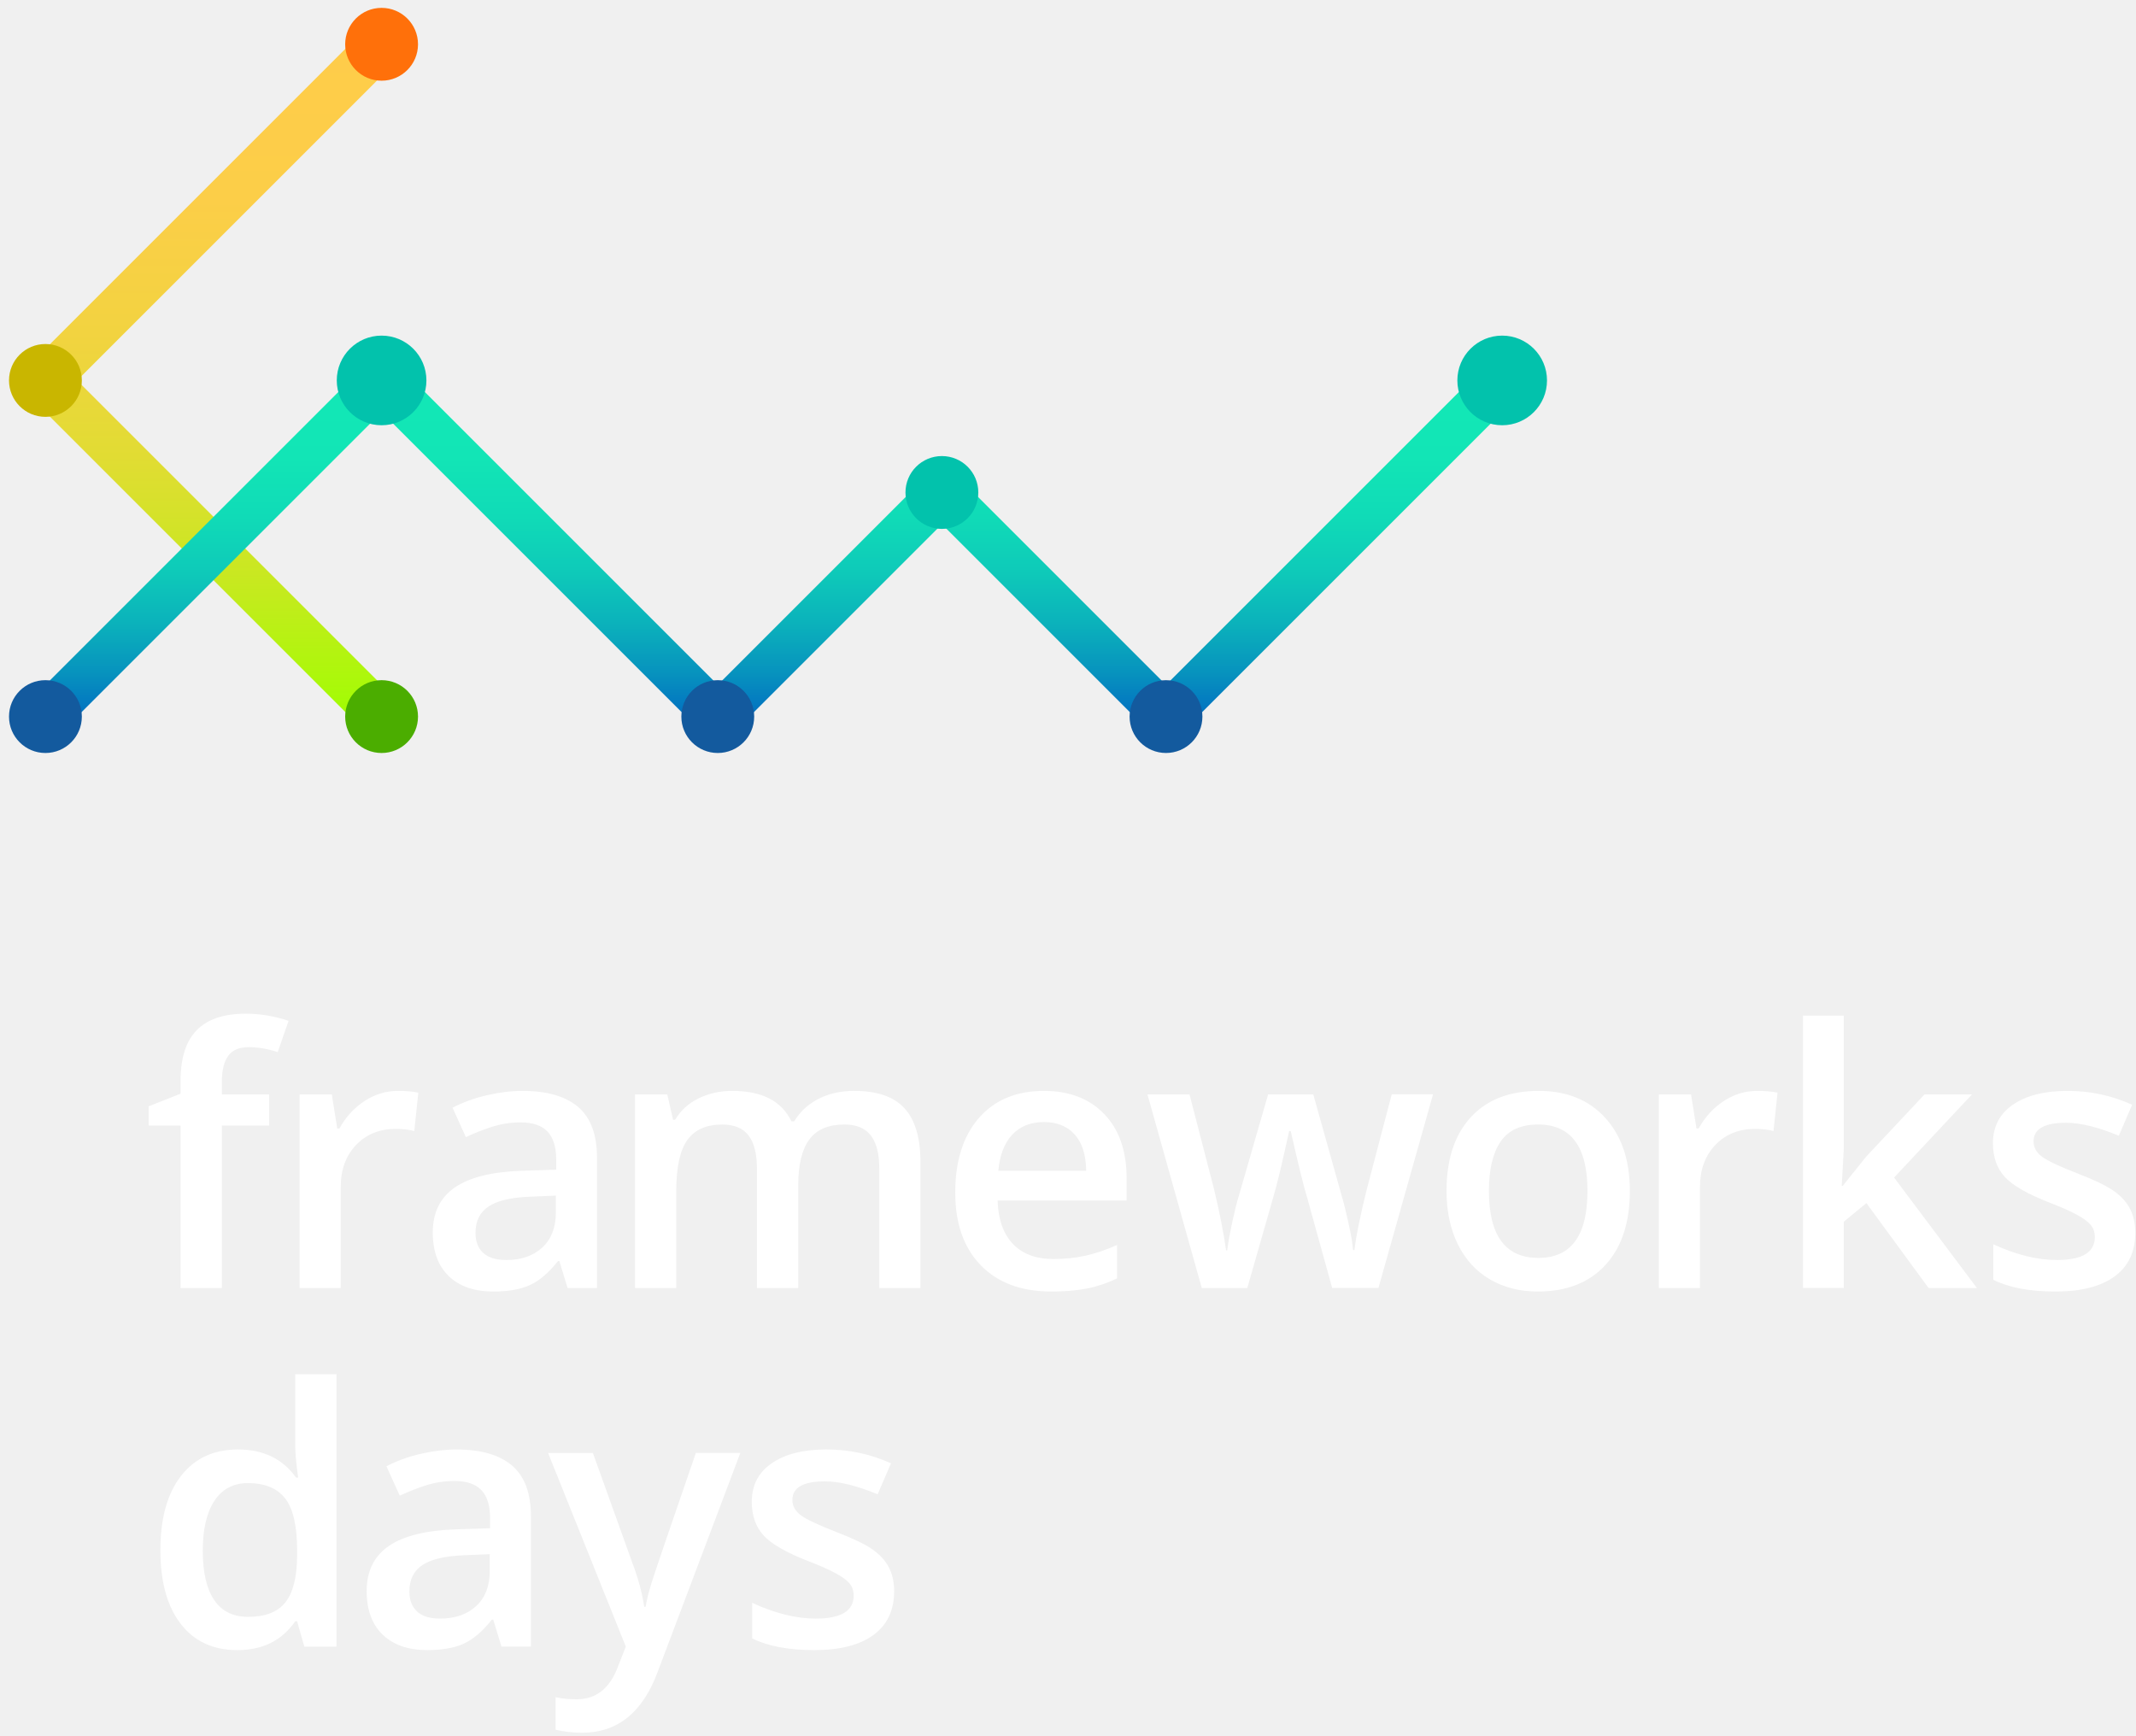
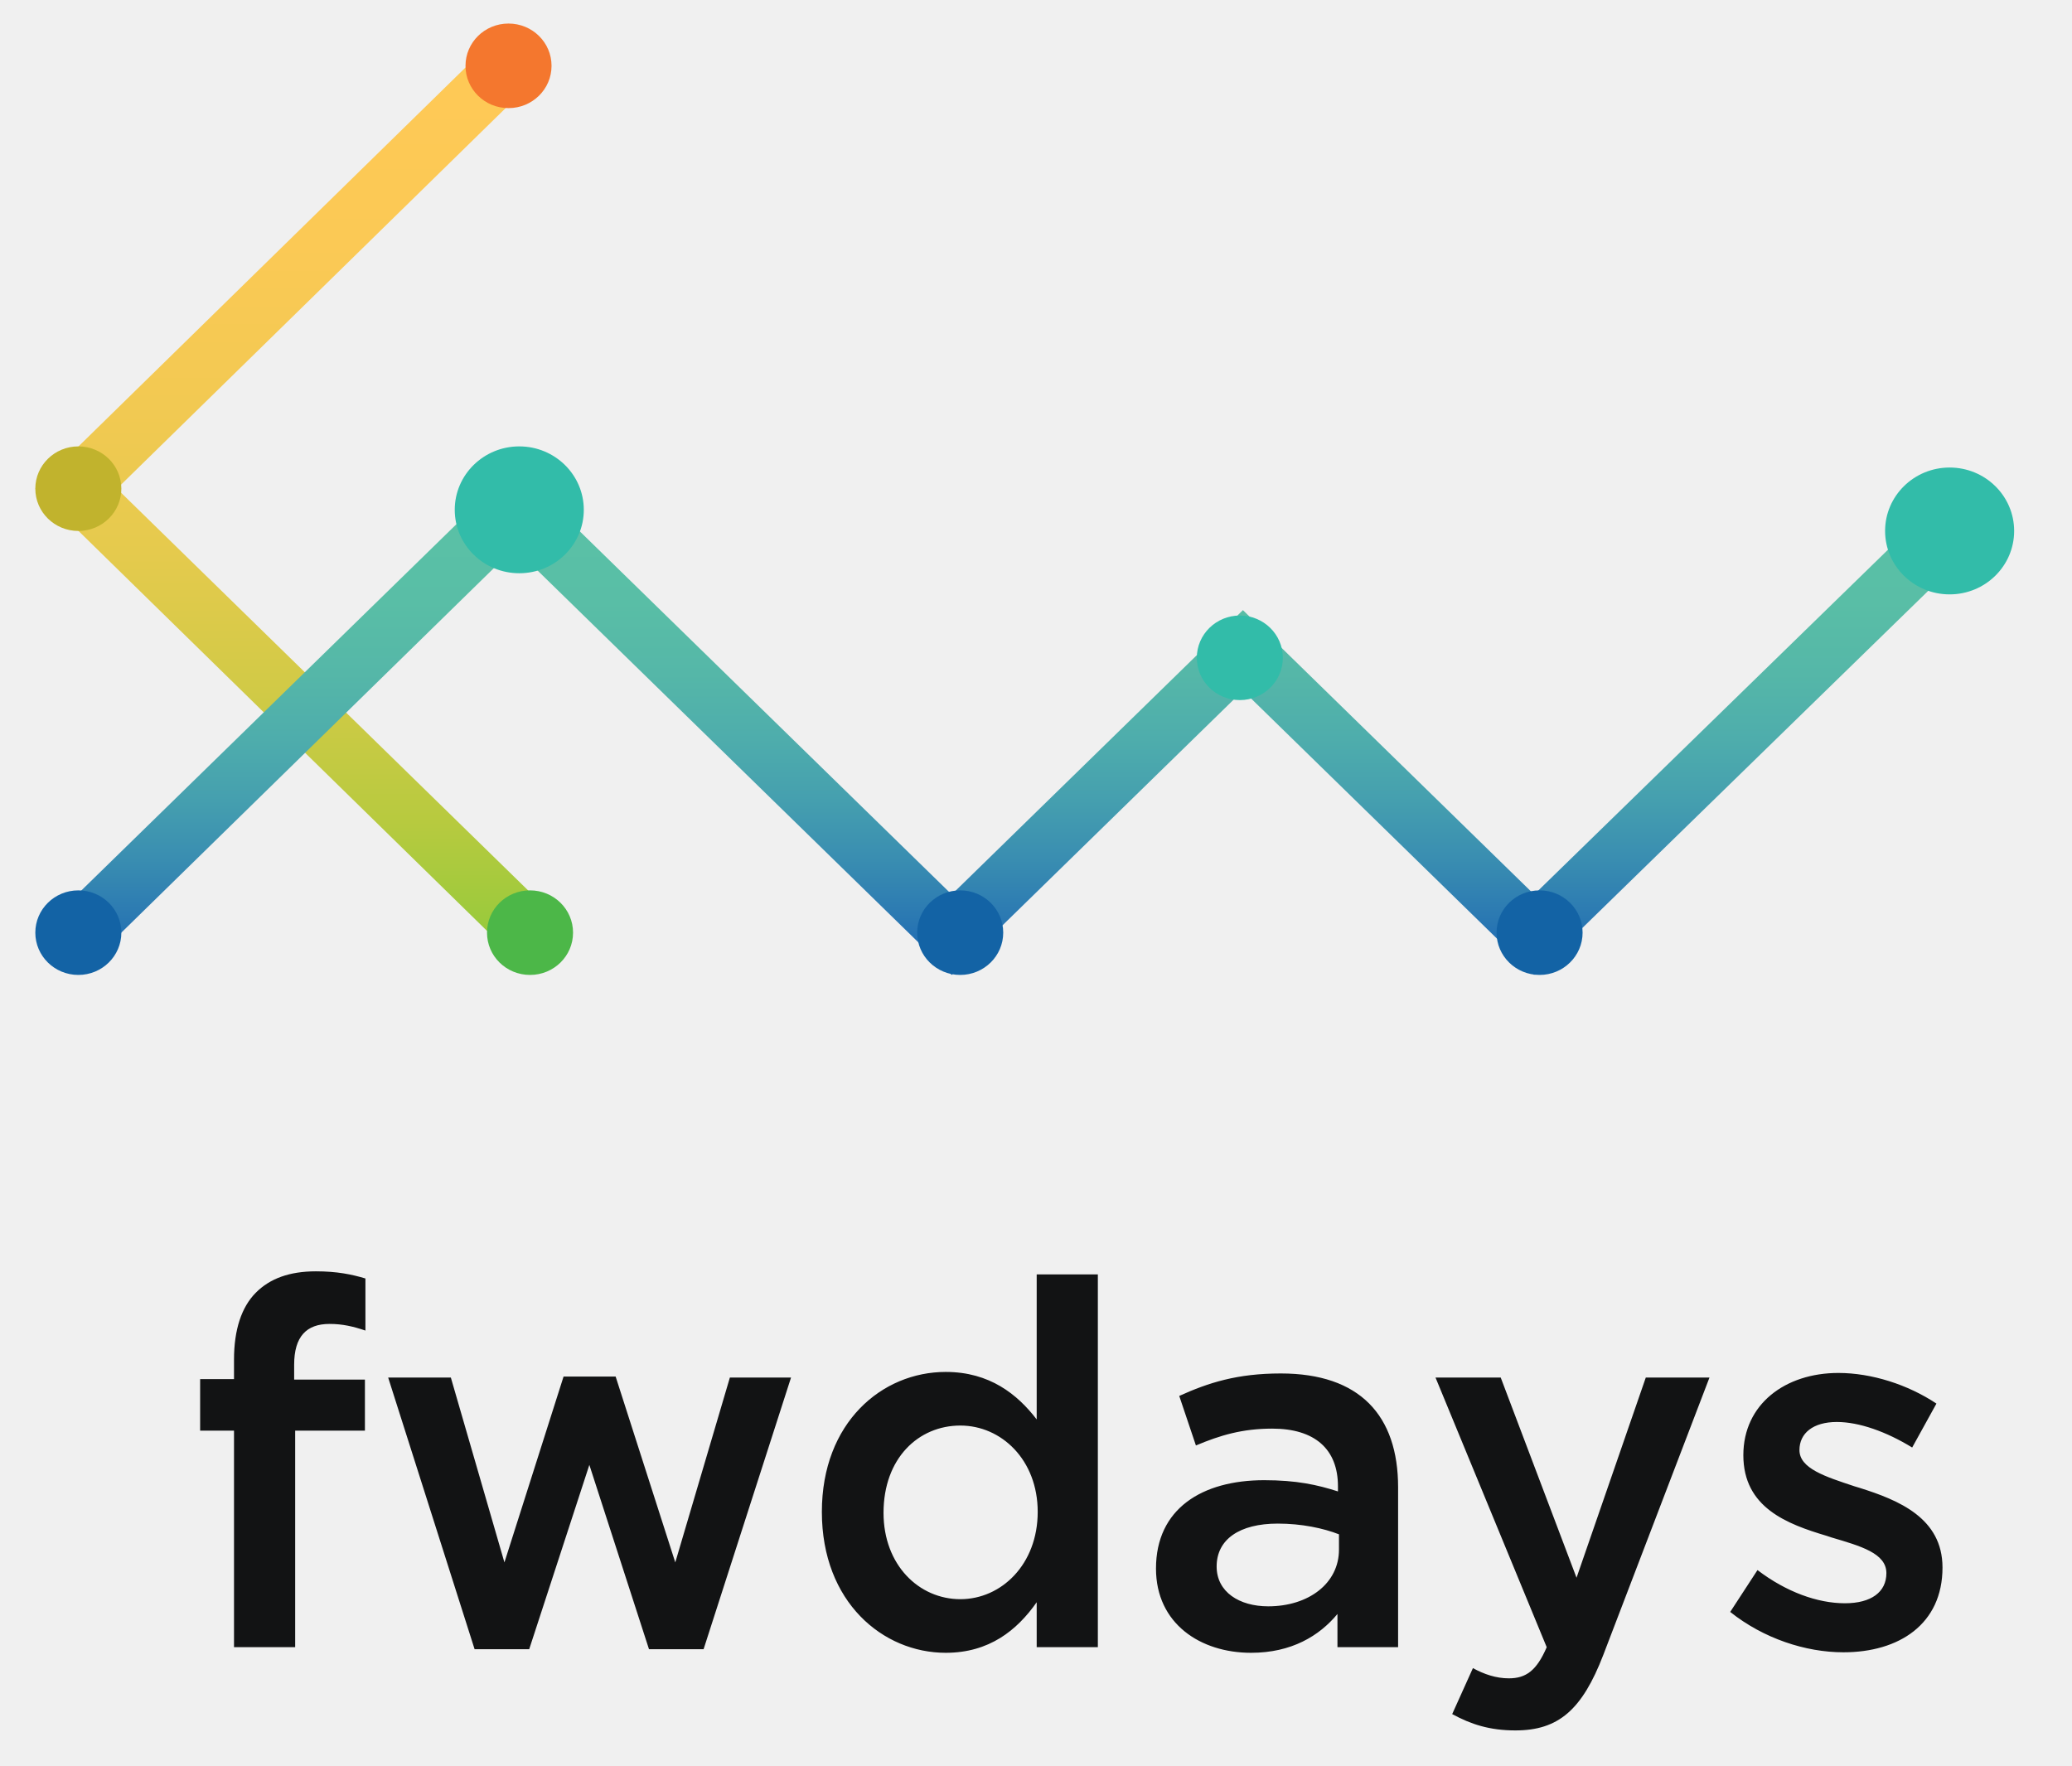
- <svg xmlns="http://www.w3.org/2000/svg" width="176" height="143" viewBox="0 0 176 143">
+ <svg xmlns="http://www.w3.org/2000/svg" width="176px" height="150px" viewBox="0 0 176 150" version="1.1">
  <defs>
-     <linearGradient x1="50%" y1="99.341%" x2="50%" y2=".059%" id="a">
-       <stop stop-color="#9DFF00" offset="0%" />
-       <stop stop-color="#ABF80A" offset="6.06%" />
-       <stop stop-color="#C9E821" offset="21.98%" />
-       <stop stop-color="#E1DC33" offset="38.73%" />
-       <stop stop-color="#F2D340" offset="56.47%" />
-       <stop stop-color="#FCCE48" offset="75.86%" />
-       <stop stop-color="#FFCC4A" offset="100%" />
+     <linearGradient x1="49.955%" y1="99.326%" x2="49.955%" y2="0.029%" id="linearGradient-1">
+       <stop stop-color="#9ACA3C" offset="0%" />
+       <stop stop-color="#B7CA3F" offset="11.95%" />
+       <stop stop-color="#D1CA46" offset="26.87%" />
+       <stop stop-color="#E5CA4D" offset="42.57%" />
+       <stop stop-color="#F2C952" offset="59.19%" />
+       <stop stop-color="#FBC955" offset="77.37%" />
+       <stop stop-color="#FFC956" offset="100%" />
    </linearGradient>
-     <linearGradient x1="50%" y1="95.808%" x2="50%" y2="8.868%" id="b">
-       <stop stop-color="#0063C2" offset="0%" />
-       <stop stop-color="#026EC1" offset="3.57%" />
-       <stop stop-color="#0793BE" offset="17.09%" />
-       <stop stop-color="#0BB2BB" offset="31.25%" />
-       <stop stop-color="#0ECAB9" offset="46.01%" />
-       <stop stop-color="#10DBB7" offset="61.65%" />
-       <stop stop-color="#12E5B6" offset="78.73%" />
-       <stop stop-color="#12E8B6" offset="100%" />
+     <linearGradient x1="49.994%" y1="95.823%" x2="49.994%" y2="8.903%" id="linearGradient-2">
+       <stop stop-color="#1F6AB4" offset="0%" />
+       <stop stop-color="#2B79B2" offset="8.372%" />
+       <stop stop-color="#398DB1" offset="21.22%" />
+       <stop stop-color="#459FAF" offset="34.67%" />
+       <stop stop-color="#4EADAC" offset="48.71%" />
+       <stop stop-color="#55B7A8" offset="63.56%" />
+       <stop stop-color="#59BEA6" offset="79.79%" />
+       <stop stop-color="#5AC1A6" offset="100%" />
    </linearGradient>
  </defs>
-   <g fill="none" fill-rule="evenodd">
-     <g>
-       <g id="Group" fill="#fff">
-         <path d="M22.175 92.75H18.28v13.39h-3.404V92.75H12.25v-1.585l2.626-1.04v-1.038c0-1.885.442-3.283 1.327-4.19.884-.91 2.236-1.365 4.054-1.365 1.192 0 2.365.2 3.52.592l-.895 2.57c-.837-.27-1.635-.406-2.395-.406-.77 0-1.33.24-1.68.714-.35.475-.527 1.19-.527 2.143v1.04h3.895v2.566zM32.78 89.894c.683 0 1.245.05 1.688.145l-.332 3.16c-.48-.117-.98-.175-1.5-.175-1.357 0-2.456.443-3.297 1.328-.842.885-1.263 2.035-1.263 3.447v8.34h-3.39V90.184h2.654l.448 2.812h.174c.53-.952 1.22-1.707 2.07-2.264.85-.558 1.767-.838 2.748-.838zM46.768 106.14l-.678-2.223h-.115c-.77.972-1.544 1.634-2.323 1.983-.78.352-1.78.527-3 .527-1.568 0-2.793-.422-3.673-1.27-.88-.845-1.32-2.042-1.32-3.59 0-1.646.61-2.887 1.83-3.724 1.223-.836 3.084-1.293 5.584-1.37l2.756-.086v-.852c0-1.02-.24-1.782-.715-2.286-.476-.507-1.214-.76-2.214-.76-.817 0-1.6.122-2.35.362s-1.472.524-2.165.852L37.29 91.28c.865-.452 1.812-.796 2.84-1.03 1.03-.237 2-.356 2.916-.356 2.03 0 3.56.444 4.595 1.327 1.034.886 1.55 2.277 1.55 4.17v10.75H46.77zm-5.05-2.31c1.232 0 2.22-.344 2.965-1.03.746-.687 1.118-1.653 1.118-2.893v-1.385l-2.047.087c-1.597.056-2.758.323-3.484.8-.727.475-1.09 1.204-1.09 2.185 0 .71.21 1.26.634 1.65.424.39 1.058.586 1.905.586zM65.774 106.14H62.37V96.3c0-1.22-.23-2.133-.692-2.735-.462-.6-1.184-.9-2.165-.9-1.308 0-2.267.424-2.878 1.276-.61.852-.916 2.268-.916 4.25v7.948h-3.392V90.183h2.655l.476 2.09h.173c.442-.758 1.084-1.346 1.925-1.76.842-.412 1.768-.62 2.777-.62 2.453 0 4.078.837 4.877 2.51h.23c.472-.788 1.136-1.404 1.992-1.847.855-.442 1.837-.663 2.942-.663 1.904 0 3.292.48 4.162 1.442.87.963 1.305 2.43 1.305 4.4v10.403h-3.39v-9.84c0-1.22-.233-2.132-.7-2.733-.466-.6-1.19-.902-2.17-.902-1.318 0-2.282.41-2.894 1.233-.61.823-.916 2.085-.916 3.787v8.456zM86.63 106.427c-2.483 0-4.423-.723-5.823-2.17-1.4-1.447-2.098-3.44-2.098-5.98 0-2.606.648-4.654 1.946-6.146 1.3-1.49 3.083-2.236 5.353-2.236 2.105 0 3.768.64 4.99 1.92 1.222 1.28 1.833 3.04 1.833 5.28v1.833H82.2c.048 1.548.467 2.738 1.256 3.57.788.832 1.9 1.25 3.333 1.25.94 0 1.818-.09 2.63-.27.814-.176 1.686-.472 2.62-.885v2.756c-.827.394-1.664.672-2.51.836-.848.16-1.815.243-2.9.243zm-.622-13.964c-1.077 0-1.94.34-2.59 1.024-.65.683-1.036 1.678-1.16 2.986h7.24c-.018-1.317-.335-2.314-.952-2.994-.615-.68-1.46-1.017-2.538-1.017zM109.77 106.14l-2.063-7.445c-.25-.79-.703-2.62-1.357-5.497h-.13c-.56 2.598-1 4.44-1.328 5.525l-2.12 7.416h-3.75l-4.474-15.957h3.463l2.035 7.862c.46 1.943.79 3.607.98 4.992h.088c.097-.702.243-1.508.44-2.417.196-.91.367-1.59.512-2.04l2.424-8.397h3.72l2.352 8.396c.144.47.325 1.192.54 2.162.218.97.345 1.727.383 2.267h.115c.145-1.185.482-2.84 1.01-4.965l2.064-7.862h3.404l-4.5 15.955h-3.808zM134.294 98.133c0 2.606-.668 4.64-2.006 6.102-1.337 1.46-3.197 2.192-5.583 2.192-1.49 0-2.808-.337-3.952-1.01-1.145-.673-2.024-1.64-2.64-2.9-.617-1.258-.923-2.72-.923-4.384 0-2.59.663-4.608 1.99-6.06 1.327-1.453 3.197-2.18 5.612-2.18 2.308 0 4.135.744 5.483 2.23 1.345 1.486 2.02 3.49 2.02 6.01zm-11.613 0c0 3.683 1.36 5.524 4.082 5.524 2.694 0 4.04-1.84 4.04-5.524 0-3.645-1.356-5.47-4.068-5.47-1.424 0-2.455.474-3.094 1.414-.64.944-.96 2.296-.96 4.056zM144.776 89.894c.682 0 1.246.05 1.688.145l-.333 3.16c-.48-.117-.98-.175-1.498-.175-1.357 0-2.456.443-3.297 1.328-.842.885-1.262 2.035-1.262 3.447v8.34h-3.39V90.184h2.654l.447 2.812h.174c.53-.952 1.218-1.707 2.07-2.264.85-.558 1.767-.838 2.748-.838zM151.84 97.714l1.92-2.395 4.818-5.137h3.91l-6.42 6.852 6.824 9.104h-3.983l-5.122-6.998-1.862 1.53v5.467h-3.36V83.69h3.36v10.952l-.172 3.073h.086zM175.94 101.595c0 1.557-.567 2.753-1.7 3.585-1.137.832-2.763 1.247-4.878 1.247-2.125 0-3.832-.322-5.12-.967v-2.928c1.874.866 3.62 1.298 5.235 1.298 2.087 0 3.13-.63 3.13-1.89 0-.404-.115-.74-.345-1.01-.23-.27-.61-.548-1.14-.836-.53-.29-1.265-.616-2.207-.98-1.838-.713-3.08-1.425-3.73-2.137-.65-.71-.973-1.634-.973-2.77 0-1.364.55-2.426 1.652-3.18 1.1-.756 2.598-1.133 4.494-1.133 1.875 0 3.65.38 5.323 1.14l-1.095 2.554c-1.722-.712-3.17-1.068-4.342-1.068-1.79 0-2.684.51-2.684 1.53 0 .5.232.923.7 1.27.466.346 1.482.822 3.05 1.427 1.318.51 2.275.977 2.87 1.4.598.423 1.04.91 1.328 1.465.29.552.432 1.214.432 1.983zM73.673 131.14c0 1.56-.568 2.755-1.702 3.586-1.134.832-2.76 1.248-4.876 1.248-2.125 0-3.832-.322-5.12-.966v-2.93c1.874.866 3.62 1.3 5.235 1.3 2.086 0 3.13-.63 3.13-1.892 0-.403-.115-.738-.346-1.01-.23-.268-.61-.547-1.14-.836-.53-.287-1.265-.614-2.207-.98-1.838-.71-3.08-1.423-3.73-2.136-.65-.71-.973-1.635-.973-2.77 0-1.365.55-2.425 1.652-3.18 1.1-.755 2.6-1.133 4.494-1.133 1.875 0 3.65.38 5.323 1.142l-1.096 2.552c-1.722-.71-3.17-1.066-4.342-1.066-1.79 0-2.684.51-2.684 1.53 0 .5.234.92.7 1.268.468.345 1.485.823 3.053 1.428 1.318.51 2.274.976 2.87 1.4.597.423 1.04.91 1.328 1.464.29.553.433 1.214.433 1.983zM19.55 135.974c-1.99 0-3.545-.72-4.66-2.163-1.116-1.442-1.674-3.467-1.674-6.073 0-2.616.565-4.653 1.695-6.11 1.13-1.456 2.696-2.186 4.697-2.186 2.097 0 3.693.775 4.79 2.323h.173c-.164-1.143-.246-2.046-.246-2.71v-5.815h3.405v22.448h-2.655l-.592-2.09h-.16c-1.085 1.584-2.676 2.378-4.773 2.378zm.91-2.74c1.393 0 2.408-.393 3.042-1.177.635-.783.962-2.055.98-3.816v-.475c0-2.01-.326-3.44-.98-4.284-.653-.846-1.678-1.27-3.072-1.27-1.193 0-2.112.484-2.756 1.45-.645.968-.966 2.345-.966 4.135 0 1.77.312 3.118.938 4.046.625.93 1.562 1.393 2.813 1.393zM41.32 135.685l-.678-2.22h-.115c-.77.97-1.544 1.632-2.323 1.983-.78.35-1.78.526-3 .526-1.568 0-2.792-.423-3.672-1.27-.88-.845-1.32-2.043-1.32-3.59 0-1.645.61-2.887 1.832-3.723 1.22-.836 3.082-1.292 5.583-1.37l2.755-.087v-.85c0-1.02-.238-1.782-.714-2.287-.477-.506-1.215-.758-2.215-.758-.818 0-1.6.12-2.352.36-.75.24-1.47.526-2.163.85l-1.096-2.422c.866-.452 1.813-.795 2.843-1.03 1.03-.237 2-.354 2.914-.354 2.03 0 3.56.443 4.596 1.327 1.033.884 1.55 2.273 1.55 4.168v10.748H41.32zm-5.05-2.308c1.232 0 2.22-.343 2.966-1.03.745-.688 1.118-1.652 1.118-2.894v-1.383l-2.05.085c-1.596.058-2.757.326-3.483.8-.725.477-1.09 1.206-1.09 2.186 0 .714.213 1.263.636 1.654.423.39 1.058.583 1.905.583zM45.16 119.73h3.692l3.247 9.045c.49 1.288.817 2.502.98 3.635h.115c.086-.53.246-1.17.477-1.926.23-.755 1.452-4.34 3.664-10.755H61l-6.824 18.076c-1.24 3.32-3.31 4.978-6.203 4.978-.75 0-1.482-.082-2.193-.246v-2.683c.51.116 1.09.173 1.745.173 1.636 0 2.785-.947 3.45-2.842l.59-1.5-6.405-15.957z" id="Shape" />
-       </g>
-       <g transform="translate(.228)">
-         <path d="M29.91 60.354L.902 31.35 29.91 2.342l2.61 2.612L6.126 31.35 32.52 57.74l-2.61 2.612z" id="Shape" fill="url(#a)" />
-         <path d="M95.847 61.66L77.38 43.194 58.915 61.66l-27.7-27.7L4.82 60.354l-2.61-2.612 29.004-29.004 27.7 27.7L77.38 37.97l18.467 18.467 26.394-26.394 2.613 2.61L95.847 61.66z" fill="url(#b)" />
-         <ellipse id="Oval" fill="#FF700A" cx="31.214" cy="3.649" rx="3.001" ry="3.001" />
-         <ellipse id="Oval" fill="#C9B600" cx="3.515" cy="31.349" rx="3.001" ry="3.001" />
-         <ellipse id="Oval" fill="#135A9E" cx="3.515" cy="59.049" rx="3.001" ry="3.001" />
-         <ellipse id="Oval" fill="#02C2AC" cx="31.214" cy="31.349" rx="3.693" ry="3.693" />
-         <ellipse id="Oval" fill="#135A9E" cx="58.914" cy="59.049" rx="3.001" ry="3.001" />
-         <ellipse id="Oval" fill="#02C2AC" cx="77.381" cy="40.582" rx="3.001" ry="3.001" />
-         <ellipse id="Oval" fill="#135A9E" cx="95.847" cy="59.049" rx="3" ry="3" />
-         <ellipse id="Oval" fill="#02C2AC" cx="123.547" cy="31.349" rx="3.693" ry="3.693" />
-         <ellipse fill="#4BAD00" cx="31.214" cy="59.049" rx="3.001" ry="3.001" />
+   <g id="Large" stroke="none" stroke-width="1" fill="none" fill-rule="evenodd">
+     <g id="fwdays">
+       <g id="fwdays-copy-8" transform="translate(3, 2)">
+         <path d="M16.877,137.929 L22.072,137.929 L22.072,119.535 L27.997,119.535 L27.997,115.197 L21.986,115.197 L21.986,113.939 C21.986,111.553 23.017,110.468 24.992,110.468 C26.108,110.468 27.01,110.685 28.04,111.032 L28.04,106.607 C26.881,106.26 25.636,106 23.832,106 C21.6,106 19.925,106.607 18.723,107.822 C17.521,109.037 16.877,110.945 16.877,113.505 L16.877,115.154 L14,115.154 L14,119.535 L16.877,119.535 L16.877,137.929 Z M37.314,138.102 L41.951,138.102 L47.061,122.442 L52.127,138.102 L56.764,138.102 L64.192,115.023 L58.997,115.023 L54.36,130.727 L49.293,114.937 L44.871,114.937 L39.847,130.727 L35.296,115.023 L29.972,115.023 L37.314,138.102 Z M77.33,138.406 C72.006,138.406 66.811,134.111 66.811,126.433 C66.811,118.841 71.921,114.546 77.33,114.546 C81.066,114.546 83.427,116.455 85.059,118.581 L85.059,106.26 L90.254,106.26 L90.254,137.929 L85.059,137.929 L85.059,134.111 C83.384,136.497 81.023,138.406 77.33,138.406 Z M78.576,133.851 C82.053,133.851 85.145,130.901 85.145,126.433 C85.145,122.008 82.053,119.101 78.576,119.101 C75.012,119.101 72.049,121.878 72.049,126.519 C72.049,130.944 75.055,133.851 78.576,133.851 Z M115.758,137.929 L110.606,137.929 L110.606,135.109 C109.06,136.974 106.699,138.406 103.264,138.406 C98.97,138.406 95.192,135.933 95.192,131.248 C95.192,126.172 99.099,123.743 104.38,123.743 C107.128,123.743 108.888,124.133 110.649,124.697 L110.649,124.264 C110.649,121.097 108.674,119.362 105.067,119.362 C102.534,119.362 100.645,119.925 98.584,120.793 L97.167,116.585 C99.657,115.457 102.104,114.676 105.797,114.676 C112.495,114.676 115.758,118.234 115.758,124.35 L115.758,137.929 Z M110.735,129.643 L110.735,128.341 C109.404,127.821 107.557,127.43 105.539,127.43 C102.276,127.43 100.344,128.775 100.344,131.075 C100.344,133.244 102.276,134.458 104.724,134.458 C108.158,134.458 110.735,132.506 110.735,129.643 Z M125.719,145 C129.369,145 131.387,143.265 133.19,138.58 L142.207,115.023 L136.797,115.023 L130.914,132.029 L124.474,115.023 L118.935,115.023 L128.381,137.929 C127.522,139.924 126.621,140.575 125.161,140.575 C124.088,140.575 123.057,140.228 122.113,139.707 L120.352,143.612 C121.941,144.479 123.529,145 125.719,145 Z M153.585,138.363 C158.308,138.363 162,135.977 162,131.161 C162,126.953 158.265,125.435 154.959,124.394 C154.83,124.35 154.658,124.307 154.529,124.264 C152.039,123.439 149.849,122.745 149.849,121.184 C149.849,119.752 151.008,118.798 153.026,118.798 C154.916,118.798 157.234,119.622 159.424,120.967 L161.485,117.236 C159.08,115.631 155.989,114.633 153.155,114.633 C148.647,114.633 145.083,117.279 145.083,121.617 C145.083,126.086 148.819,127.474 152.168,128.472 L152.554,128.602 C155.044,129.339 157.234,129.947 157.234,131.638 C157.234,133.244 155.946,134.198 153.713,134.198 C151.395,134.198 148.733,133.244 146.285,131.378 L143.967,134.935 C146.801,137.191 150.364,138.363 153.585,138.363 Z" id="fwdays" fill="#121314" />
+         <g id="logo">
+           <polygon id="Shape" fill="url(#linearGradient-1)" points="38.52 77.229 0 39.513 38.52 1.796 42.022 5.155 6.932 39.513 42.022 73.8" />
+           <polygon id="Shape" fill="url(#linearGradient-2)" points="127.315 80.821 102.578 56.663 77.841 80.821 40.699 44.549 5.361 79.131 1.827 75.68 40.699 37.717 77.841 73.989 102.578 49.831 127.315 73.989 162.726 39.477 166.259 42.858" />
+           <path d="M43.849,3.592 C43.849,5.581 42.217,7.184 40.195,7.184 C38.172,7.184 36.541,5.581 36.541,3.592 C36.541,1.604 38.172,0 40.195,0 C42.217,0 43.849,1.604 43.849,3.592 L43.849,3.592 Z" id="Shape" fill="#F4772E" />
+           <ellipse id="Oval" fill="#C1B32D" cx="3.654" cy="39.513" rx="3.654" ry="3.592" />
+           <ellipse id="Oval" fill="#1363A5" cx="3.654" cy="77.229" rx="3.654" ry="3.592" />
+           <ellipse id="Oval" fill="#32BCA9" cx="41.108" cy="41.309" rx="5.481" ry="5.388" />
+           <ellipse id="Oval" fill="#1363A5" cx="78.562" cy="77.229" rx="3.654" ry="3.592" />
+           <ellipse id="Oval" fill="#32BCA9" cx="102.314" cy="53.881" rx="3.654" ry="3.592" />
+           <ellipse id="Oval" fill="#1363A5" cx="127.775" cy="77.229" rx="3.654" ry="3.592" />
+           <ellipse id="Oval" fill="#32BCA9" cx="162.605" cy="43.105" rx="5.481" ry="5.388" />
+           <path d="M45.676,77.229 C45.676,79.218 44.044,80.821 42.022,80.821 C39.999,80.821 38.368,79.218 38.368,77.229 C38.368,75.241 39.999,73.637 42.022,73.637 C44.044,73.637 45.676,75.241 45.676,77.229 L45.676,77.229 Z" id="Shape" fill="#4CB748" />
+         </g>
      </g>
    </g>
  </g>
</svg>
